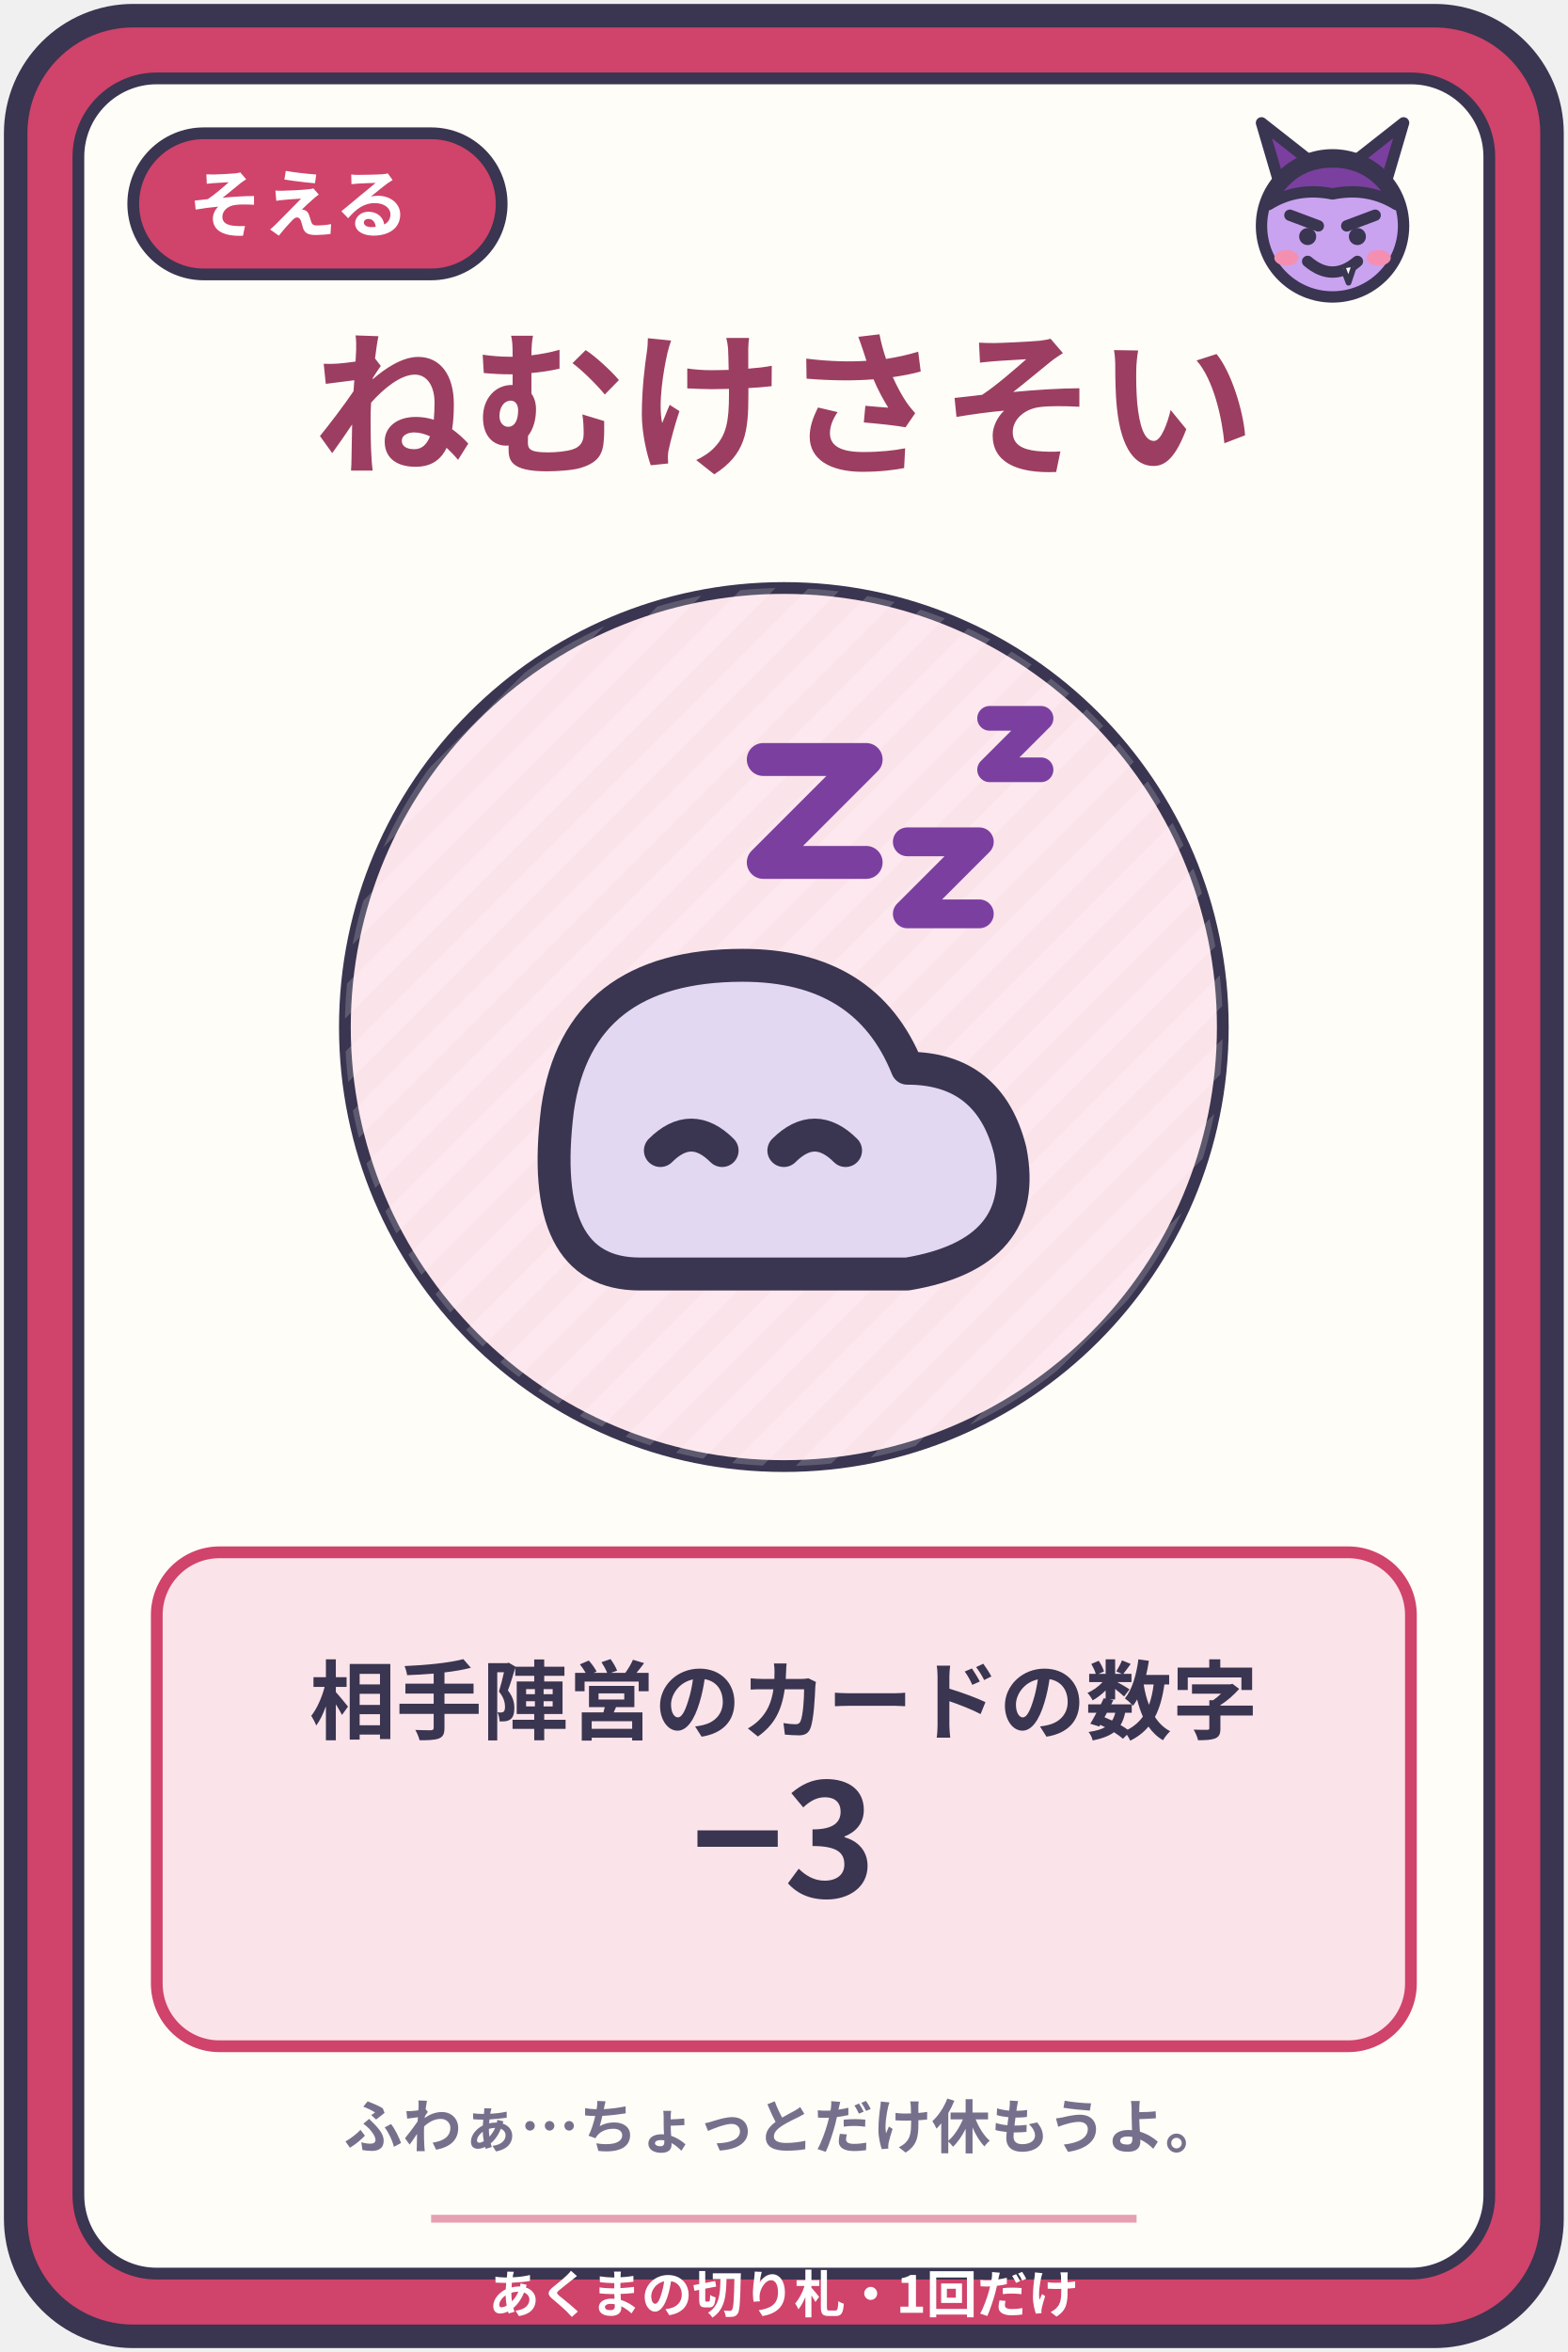
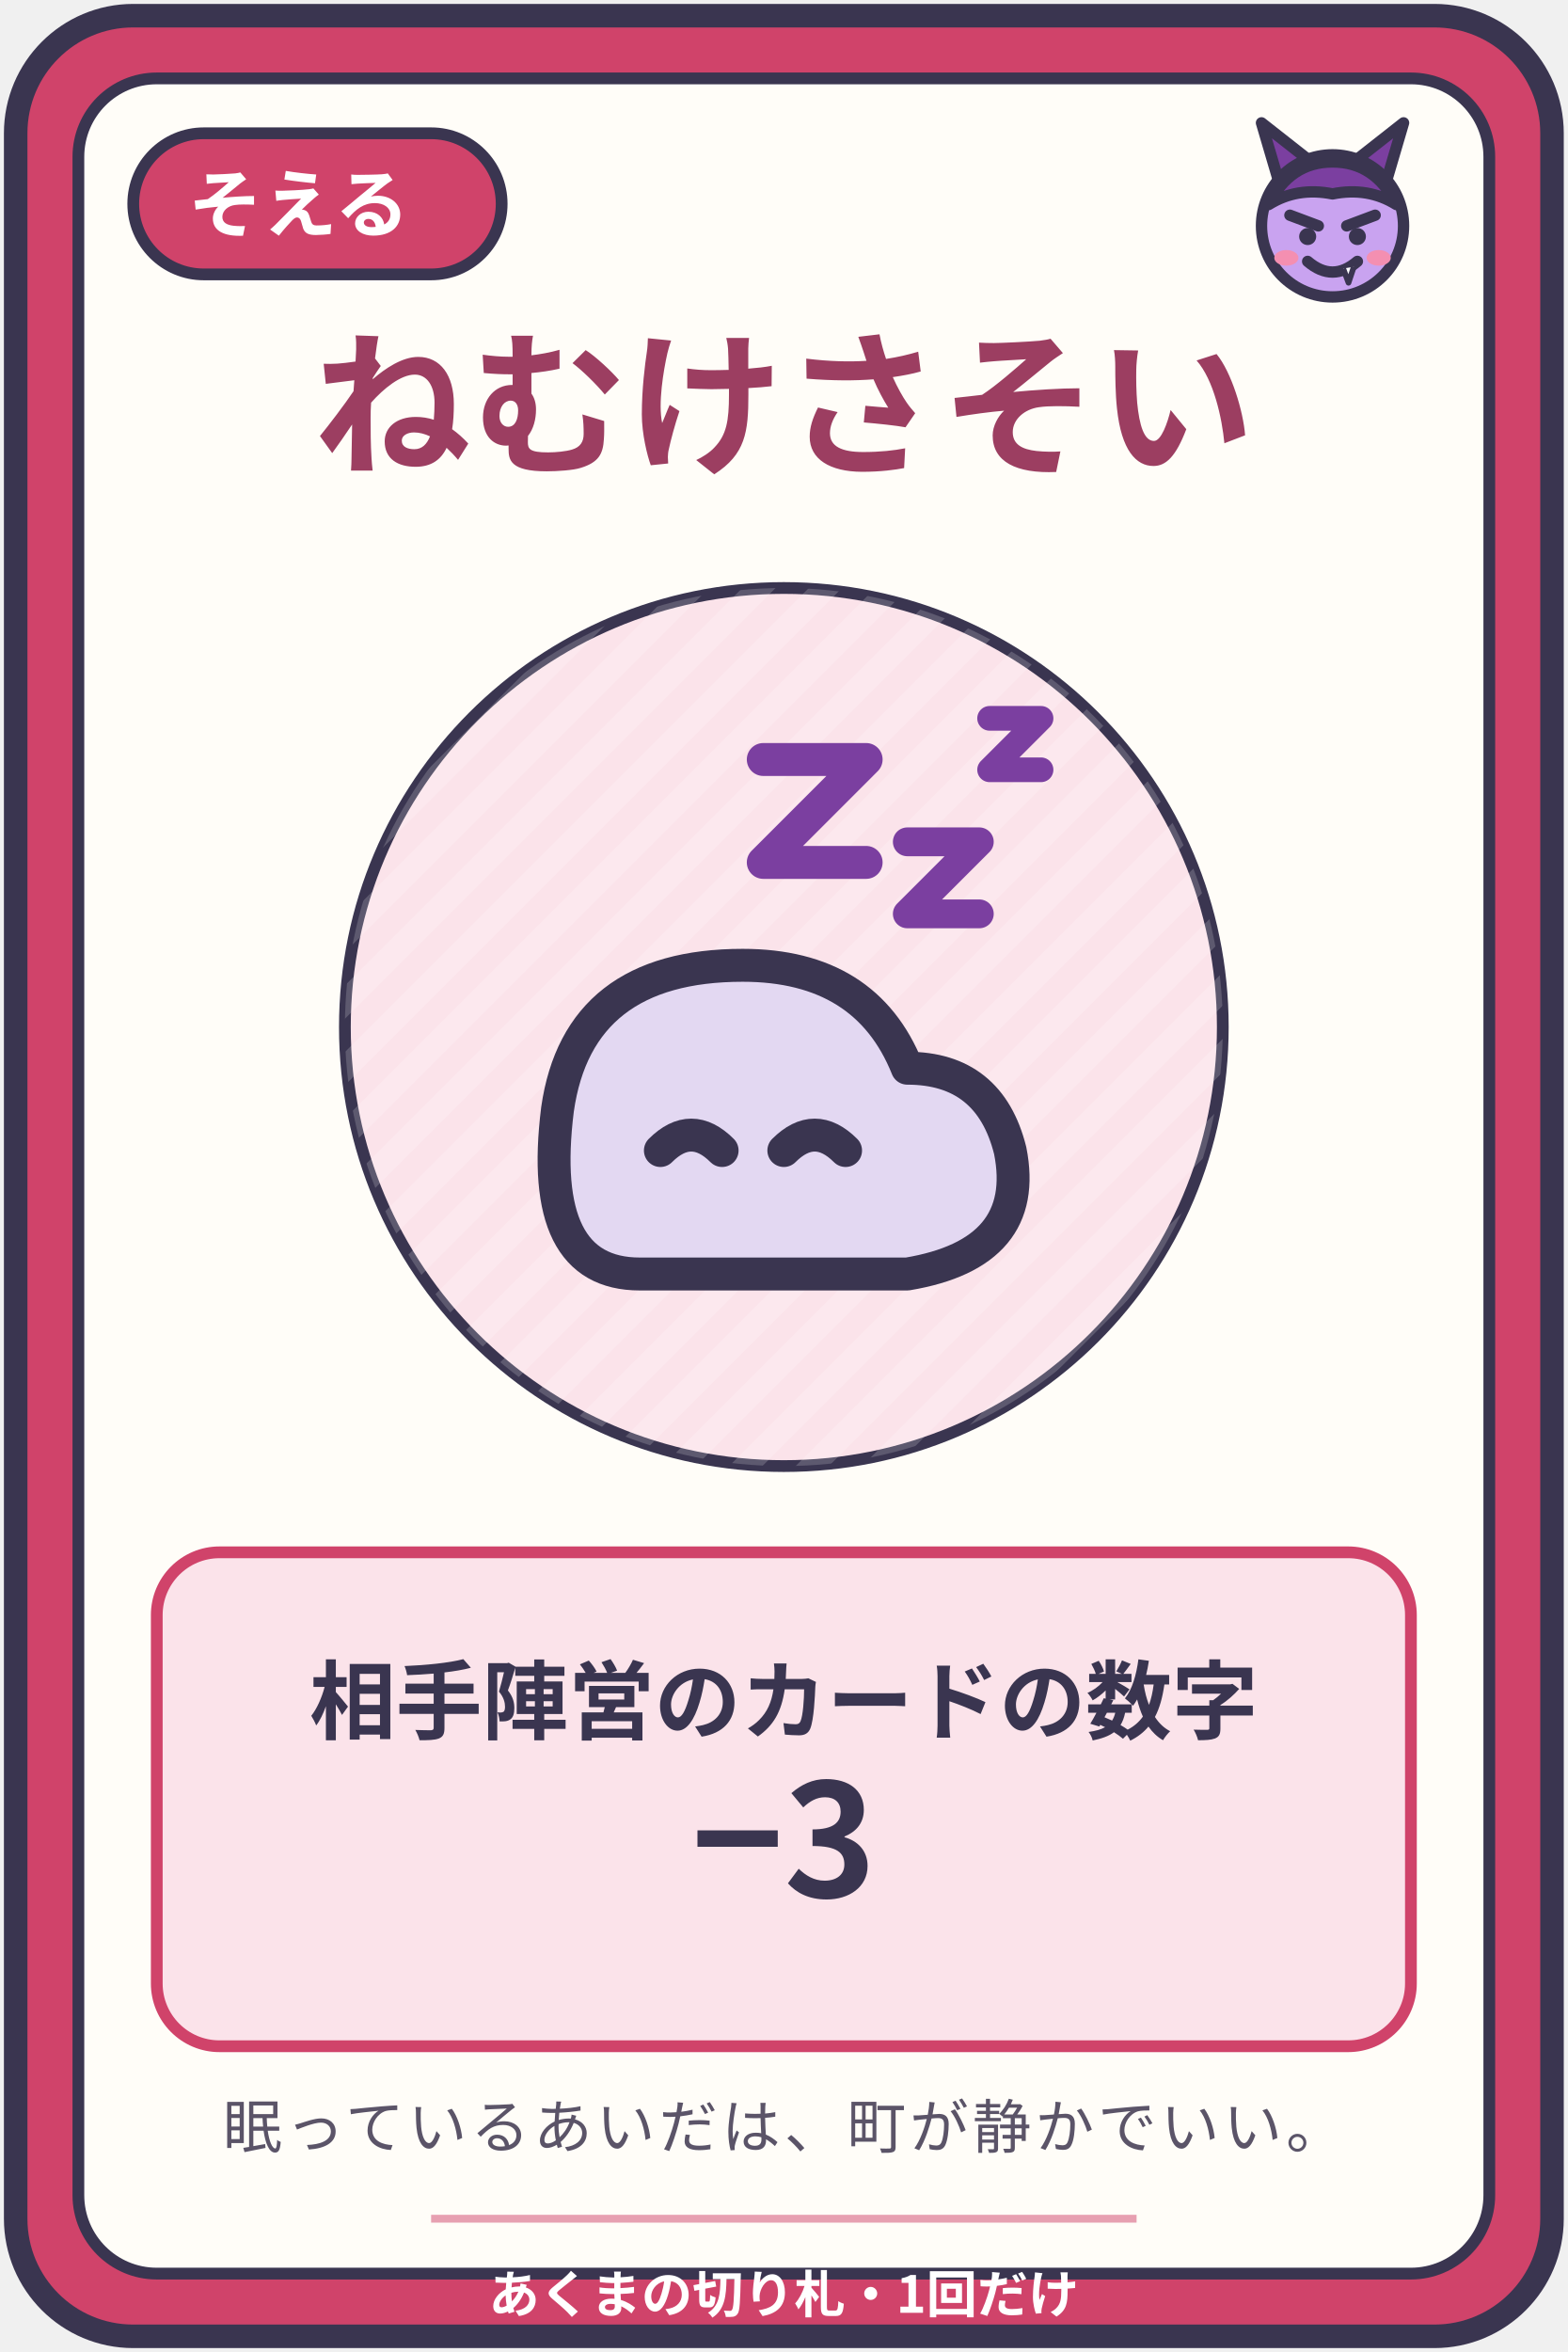
<svg xmlns="http://www.w3.org/2000/svg" width="400" height="600" viewBox="0 0 400 600" font-family="'Noto Sans CJK JP','Hiragino Sans','Yu Gothic','Meiryo',sans-serif">
  <defs>
    <filter id="shadow" x="-20%" y="-20%" width="140%" height="150%">
      <feDropShadow dx="0" dy="5" stdDeviation="3" flood-color="#5A4A2A" flood-opacity="0.22" />
    </filter>
    <filter id="soft" x="-20%" y="-20%" width="140%" height="140%">
      <feDropShadow dx="0" dy="3" stdDeviation="5" flood-color="#5A4A2A" flood-opacity="0.12" />
    </filter>
    <pattern id="dots" width="26" height="26" patternUnits="userSpaceOnUse">
      <circle cx="4" cy="4" r="1.5" fill="#EADFC8" />
    </pattern>
    <pattern id="stripeA" width="12" height="12" patternUnits="userSpaceOnUse" patternTransform="rotate(45)">
      <rect width="6" height="12" fill="#FFFFFF" opacity="0.35" />
    </pattern>
    <pattern id="cardback" width="14" height="14" patternUnits="userSpaceOnUse" patternTransform="rotate(45)">
      <rect width="14" height="14" fill="#EFE7F8" />
      <rect width="7" height="7" fill="#E3D8F2" />
    </pattern>
    <linearGradient id="sky" x1="0" y1="0" x2="0" y2="1">
      <stop offset="0" stop-color="#FDF7EC" />
      <stop offset="1" stop-color="#F7EEDC" />
    </linearGradient>
  </defs>
  <rect x="4" y="4" width="392" height="592" rx="30" fill="#D0436A" stroke="#3A3550" stroke-width="6" />
  <rect x="20" y="20" width="360" height="560" rx="20" fill="#FFFDF8" stroke="#3A3550" stroke-width="3" />
  <rect x="34" y="34" width="94" height="36" rx="18" fill="#D0436A" stroke="#3A3550" stroke-width="3" />
  <text x="48.0" y="59.0" font-size="19" font-weight="900" fill="#FFFFFF" text-anchor="start">そえる</text>
  <g transform="translate(311.0,25.0) scale(0.9062)">
    <path d="M17 24 L12 7 L26 18 Z" fill="#7B3FA0" stroke="#3A3550" stroke-width="3.2" stroke-linejoin="round" stroke-linecap="round" />
    <path d="M47 24 L52 7 L38 18 Z" fill="#7B3FA0" stroke="#3A3550" stroke-width="3.2" stroke-linejoin="round" stroke-linecap="round" />
    <circle cx="32" cy="36" r="20" fill="#C9A3F0" stroke="#3A3550" stroke-width="3.2" stroke-linejoin="round" stroke-linecap="round" />
    <path d="M14 30 Q20 18 32 18 Q44 18 50 30 Q42 25 32 27 Q22 25 14 30 Z" fill="#7B3FA0" stroke="#3A3550" stroke-width="3.2" stroke-linejoin="round" stroke-linecap="round" />
    <path d="M20 33 L28 36 M44 33 L36 36" stroke="#3A3550" stroke-width="3.2" stroke-linejoin="round" stroke-linecap="round" fill="none" />
    <circle cx="25" cy="39" r="2.4" fill="#3A3550" />
    <circle cx="39" cy="39" r="2.4" fill="#3A3550" />
    <ellipse cx="19" cy="45" rx="3.4" ry="2.2" fill="#F48FB1" />
    <ellipse cx="45" cy="45" rx="3.4" ry="2.2" fill="#F48FB1" />
    <path d="M25 46 Q32 52 39 46" fill="none" stroke="#3A3550" stroke-width="3.2" stroke-linejoin="round" stroke-linecap="round" />
    <path d="M35 48 L36.5 52 L38 47.5" fill="#FFFFFF" stroke="#3A3550" stroke-width="1.6" stroke-linejoin="round" />
  </g>
  <text x="200.0" y="118.0" font-size="40" font-weight="900" fill="#9C3E61" text-anchor="middle">ねむけさそい</text>
  <circle cx="200" cy="262" r="112" fill="#FBE3EA" stroke="#3A3550" stroke-width="3" />
  <circle cx="200" cy="262" r="112" fill="url(#stripeA)" opacity="0.5" />
  <g transform="translate(116.0,178.0) scale(2.625)">
    <path d="M10 40 Q12 26 28 26 Q40 26 44 36 Q52 36 54 44 Q56 54 44 56 L18 56 Q8 56 10 40 Z" fill="#E3D8F2" stroke="#3A3550" stroke-width="3.2" stroke-linejoin="round" stroke-linecap="round" />
    <path d="M20 44 Q23 41 26 44 M32 44 Q35 41 38 44" fill="none" stroke="#3A3550" stroke-width="3.2" stroke-linejoin="round" stroke-linecap="round" />
    <path d="M30 6 L40 6 L30 16 L40 16" fill="none" stroke="#7B3FA0" stroke-width="3.2" stroke-linejoin="round" stroke-linecap="round" />
    <path d="M44 14 L51 14 L44 21 L51 21" fill="none" stroke="#7B3FA0" stroke-width="2.8" stroke-linejoin="round" stroke-linecap="round" />
    <path d="M52 2 L57 2 L52 7 L57 7" fill="none" stroke="#7B3FA0" stroke-width="2.4" stroke-linejoin="round" stroke-linecap="round" />
  </g>
  <rect x="40" y="396" width="320" height="126" rx="16" fill="#FBE3EA" stroke="#D0436A" stroke-width="3" />
  <text x="200.0" y="442.0" font-size="22" font-weight="bold" fill="#3A3550" text-anchor="middle">相手陣営のカードの数字</text>
  <text x="200.0" y="484.0" font-size="40" font-weight="900" fill="#3A3550" text-anchor="middle">−3</text>
-   <text x="200.0" y="548.0" font-size="15" font-weight="bold" fill="#77708C" text-anchor="middle">ふわぁ…ちょっとだけ休もうよ。</text>
+   <text x="200.0" y="548.0" font-size="15" font-weight="500" fill="#5B5468" text-anchor="middle" letter-spacing="1">眠っているあいだは、町が静かでいい。</text>
  <path d="M110 566 L290 566" stroke="#D0436A" stroke-width="2" opacity="0.5" />
  <text x="200.0" y="590.0" font-size="13" font-weight="900" fill="#FFFFFF" text-anchor="middle">あくまの切り札・1回だけ</text>
</svg>
